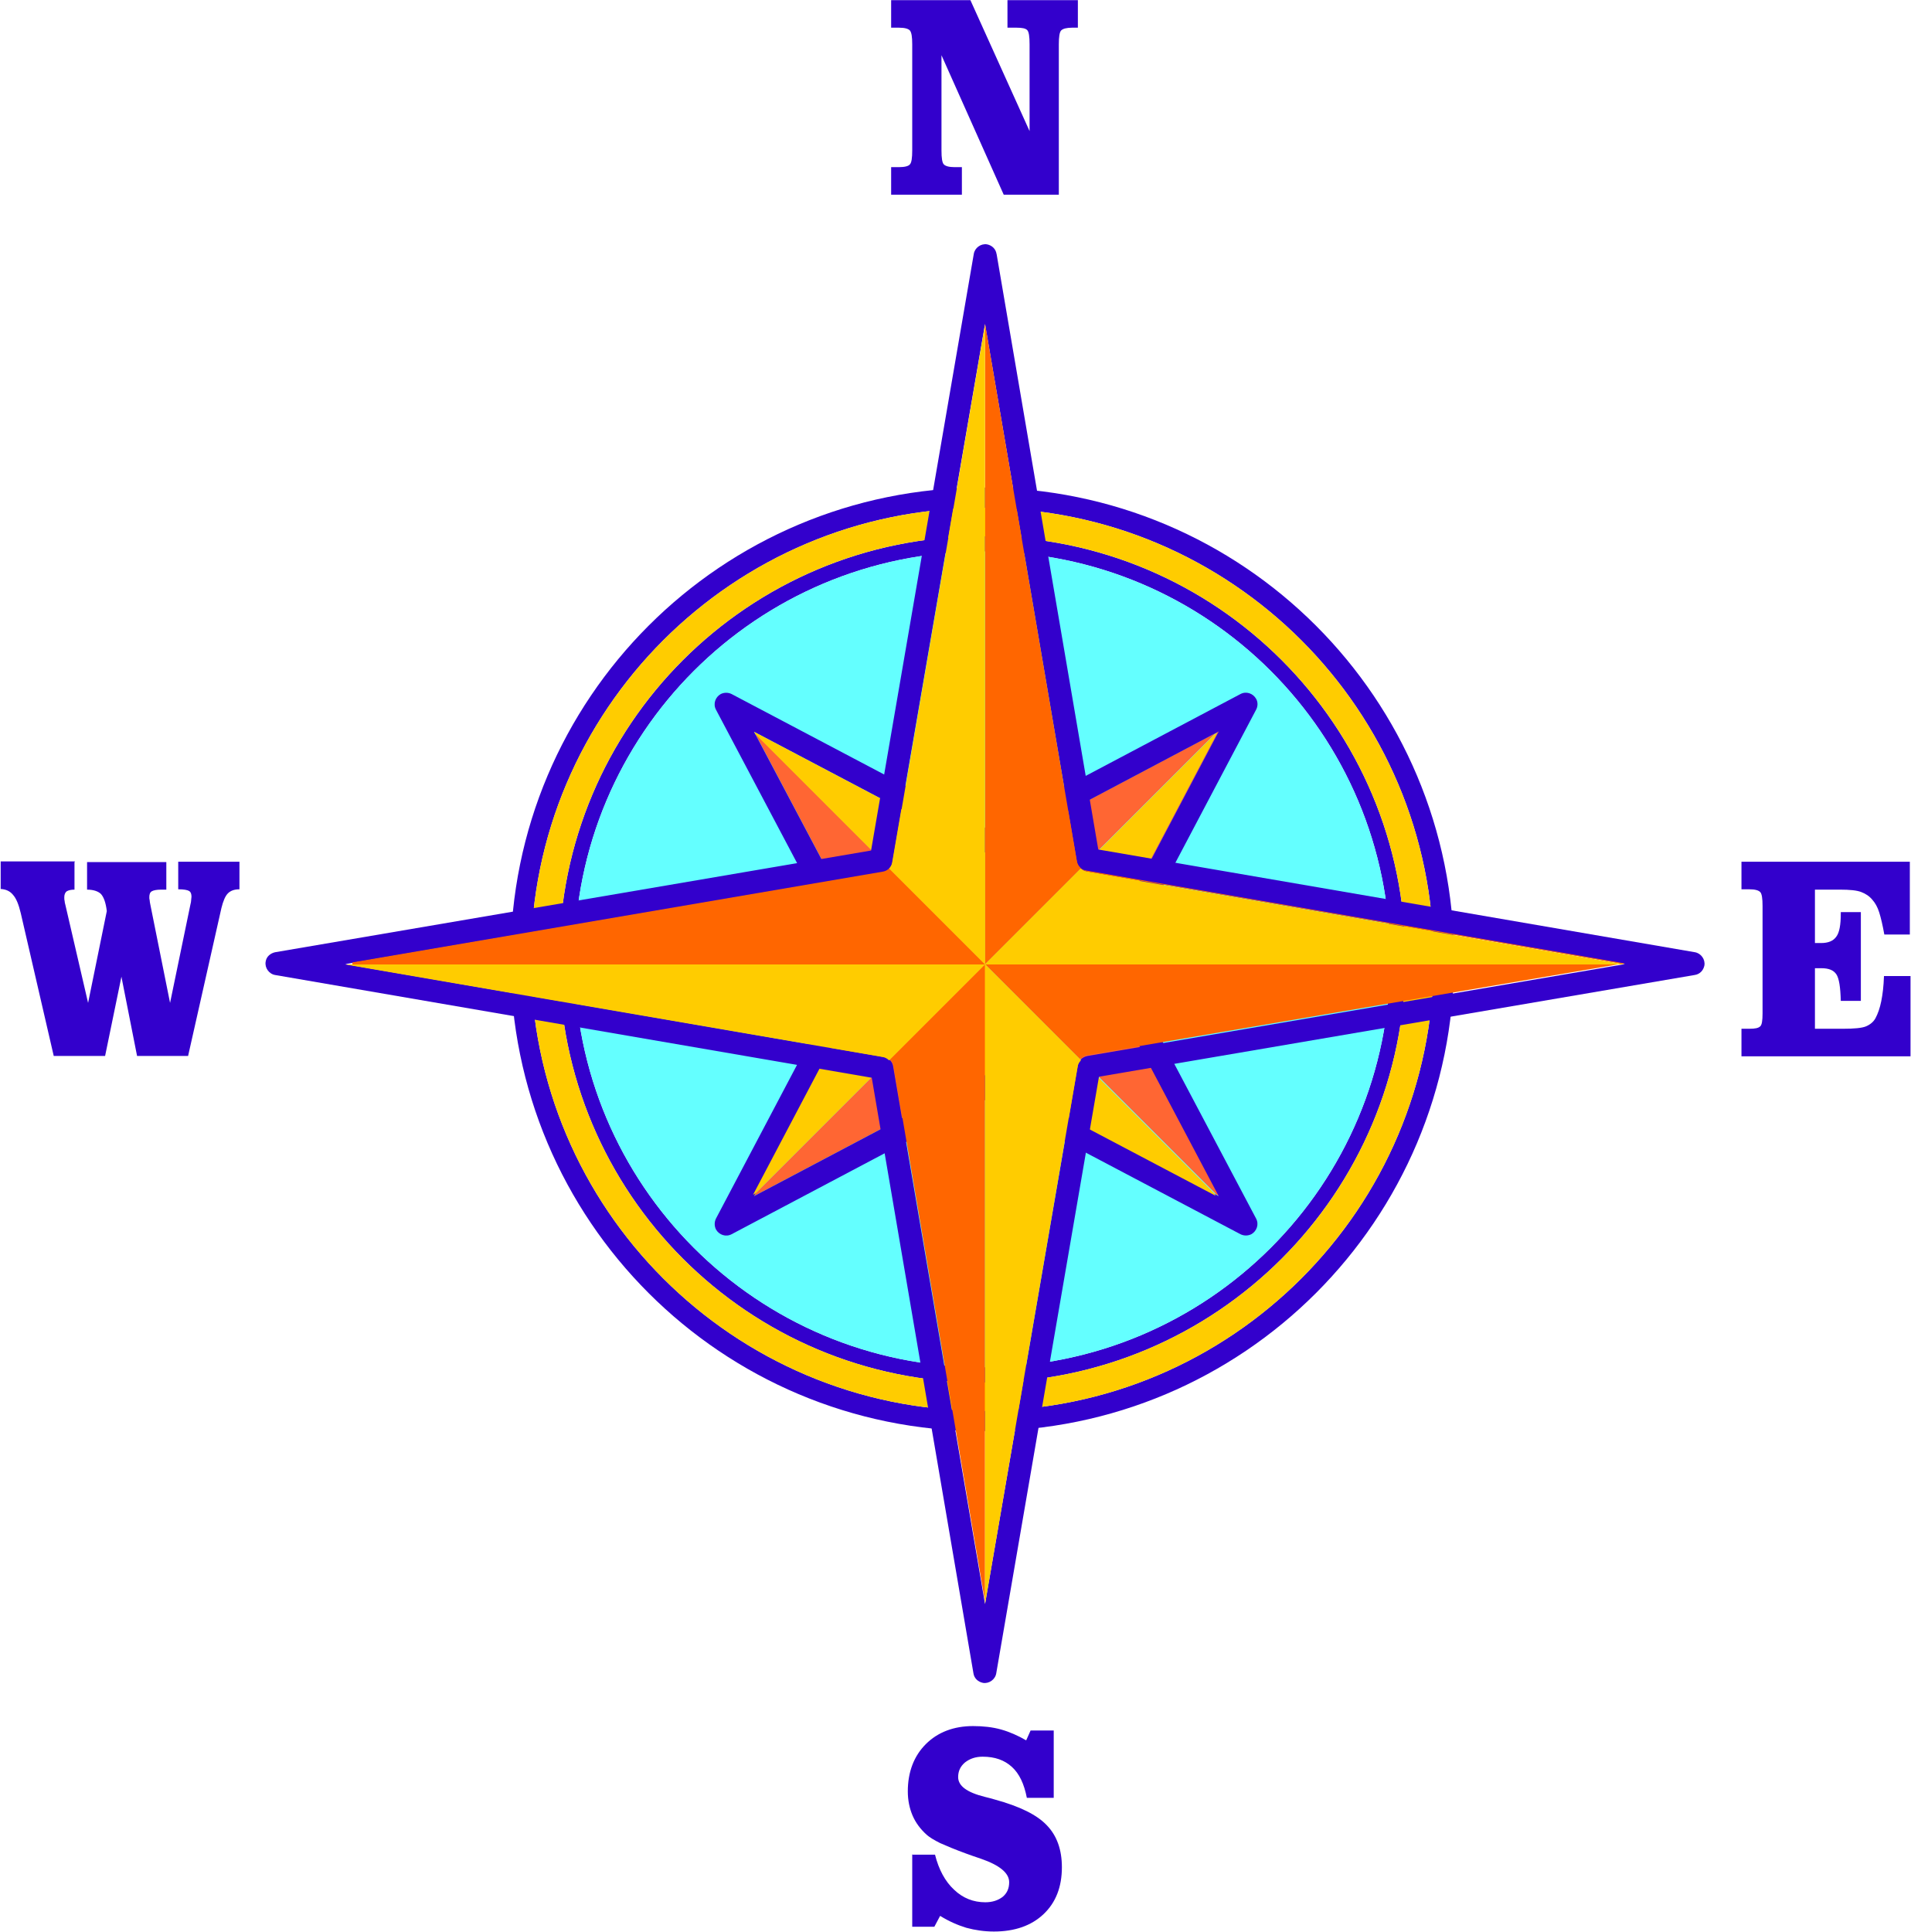
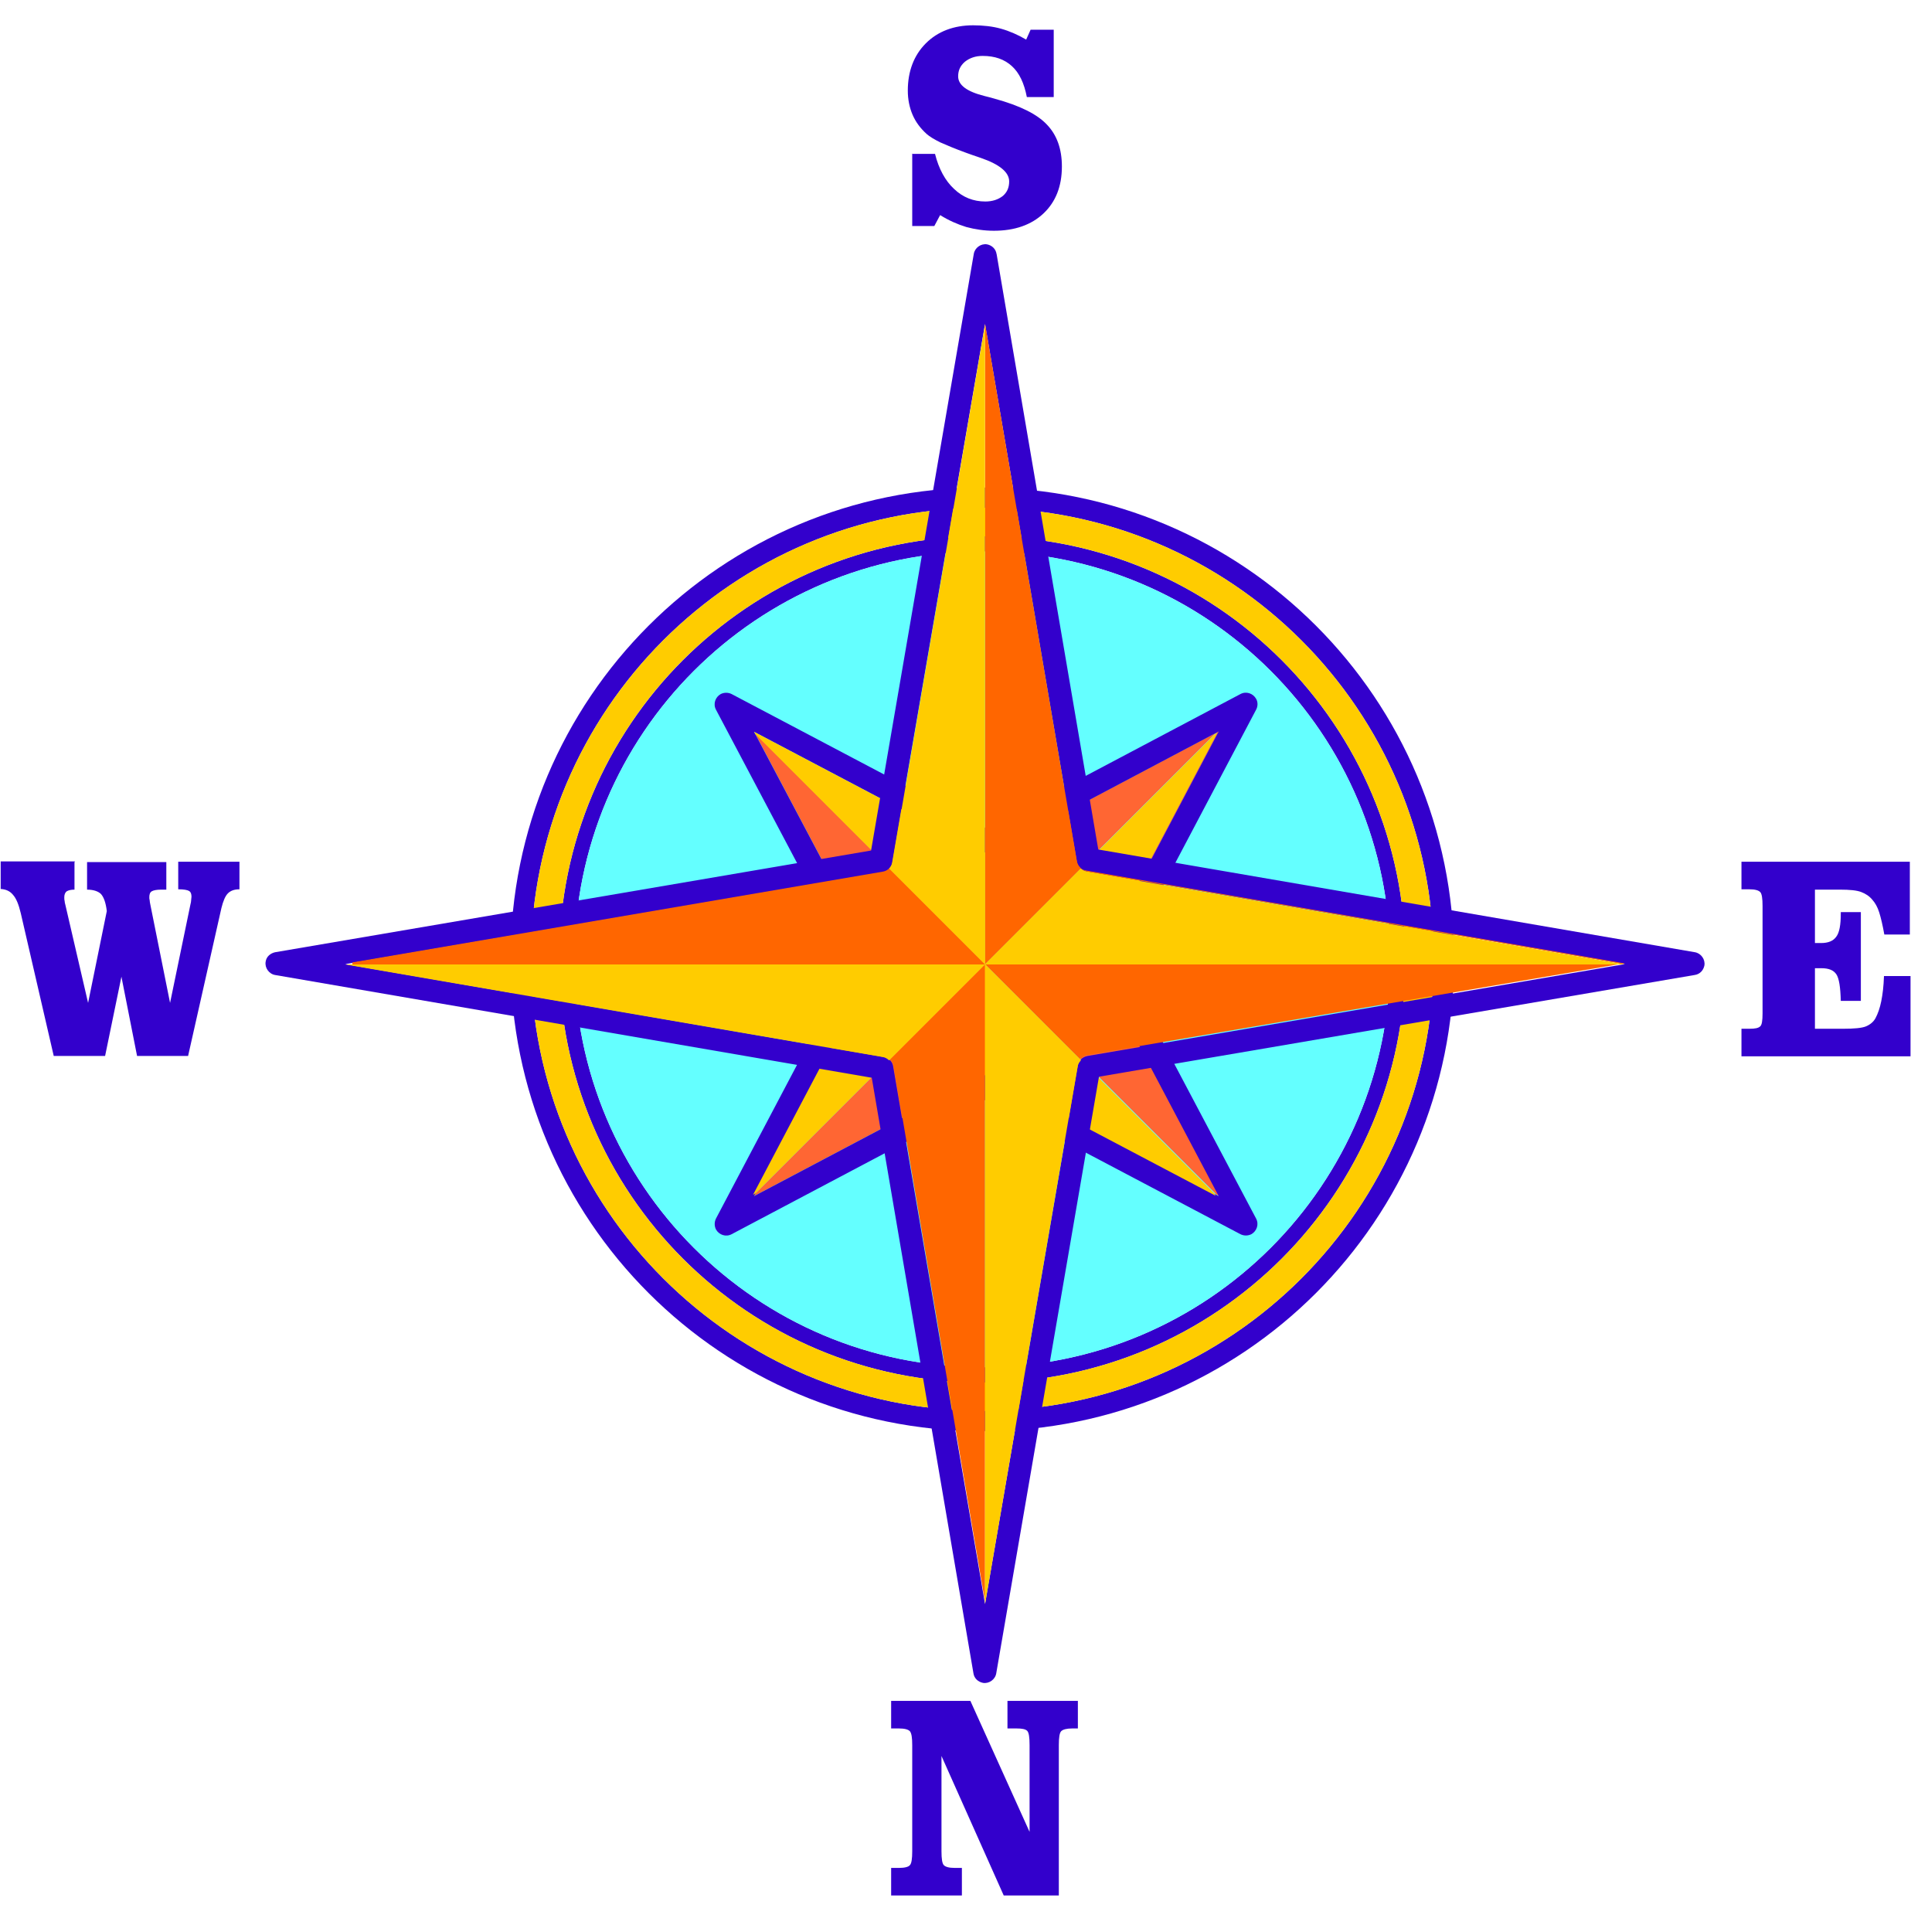
<svg xmlns="http://www.w3.org/2000/svg" xml:space="preserve" width="17.006in" height="17.193in" shape-rendering="geometricPrecision" text-rendering="geometricPrecision" image-rendering="optimizeQuality" fill-rule="evenodd" clip-rule="evenodd" viewBox="0 0 5.618 5.679">
  <g id="Layer_x0020_1">
-     <path fill="#3300CC" fill-rule="nonzero" d="M2.853 0l0.174 0.385 0 -0.255c0,-0.023 -0.002,-0.037 -0.007,-0.042 -0.005,-0.005 -0.015,-0.007 -0.031,-0.007l-0.027 0 0 -0.081 0.207 0 0 0.081 -0.017 0c-0.016,0 -0.027,0.003 -0.032,0.008 -0.005,0.005 -0.007,0.019 -0.007,0.041l0 0.442 -0.162 0 -0.183 -0.41 0 0.28c0,0.022 0.002,0.036 0.007,0.041 0.005,0.005 0.015,0.008 0.032,0.008l0.021 0 0 0.081 -0.208 0 0 -0.081 0.023 0c0.017,0 0.028,-0.003 0.032,-0.008 0.005,-0.005 0.007,-0.019 0.007,-0.041l0 -0.312c0,-0.022 -0.002,-0.035 -0.007,-0.041 -0.005,-0.005 -0.015,-0.008 -0.032,-0.008l-0.023 0 0 -0.081 0.233 0z" />
-     <path fill="#3300CC" fill-rule="nonzero" d="M2.681 5.452l0.068 0c0.011,0.044 0.03,0.079 0.056,0.103 0.026,0.025 0.057,0.037 0.092,0.037 0.021,0 0.038,-0.006 0.051,-0.016 0.013,-0.011 0.019,-0.025 0.019,-0.043 0,-0.027 -0.028,-0.05 -0.083,-0.069 -0.018,-0.006 -0.032,-0.011 -0.043,-0.015 -0.033,-0.012 -0.059,-0.023 -0.077,-0.031 -0.018,-0.009 -0.031,-0.017 -0.039,-0.024 -0.019,-0.017 -0.033,-0.036 -0.042,-0.057 -0.009,-0.021 -0.014,-0.045 -0.014,-0.071 0,-0.057 0.018,-0.104 0.053,-0.139 0.035,-0.035 0.082,-0.053 0.139,-0.053 0.029,0 0.057,0.003 0.082,0.01 0.025,0.007 0.05,0.018 0.074,0.032l0.013 -0.029 0.068 0 0 0.198 -0.079 0c-0.008,-0.041 -0.022,-0.071 -0.044,-0.091 -0.022,-0.02 -0.05,-0.03 -0.086,-0.03 -0.021,0 -0.038,0.006 -0.052,0.017 -0.014,0.012 -0.02,0.026 -0.02,0.043 0,0.026 0.026,0.045 0.078,0.058 0.013,0.003 0.023,0.006 0.03,0.008 0.073,0.02 0.124,0.045 0.153,0.076 0.029,0.03 0.044,0.071 0.044,0.123 0,0.058 -0.018,0.104 -0.054,0.138 -0.036,0.034 -0.085,0.051 -0.146,0.051 -0.028,0 -0.055,-0.004 -0.081,-0.011 -0.026,-0.008 -0.051,-0.019 -0.077,-0.035l-0.017 0.032 -0.065 0 0 -0.213z" />
-     <path fill="#3300CC" fill-rule="nonzero" d="M5.615 2.534l0 0.213 -0.075 0c-0.005,-0.028 -0.01,-0.049 -0.015,-0.065 -0.005,-0.016 -0.012,-0.028 -0.02,-0.037 -0.009,-0.011 -0.02,-0.018 -0.033,-0.023 -0.013,-0.005 -0.034,-0.007 -0.062,-0.007l-0.014 0 -0.06 0 0 0.157 0.018 0c0.021,0 0.036,-0.006 0.045,-0.019 0.009,-0.012 0.013,-0.035 0.013,-0.067l0 -0.005 0.059 0 0 0.261 -0.059 0c-0.001,-0.04 -0.005,-0.066 -0.013,-0.078 -0.008,-0.012 -0.022,-0.018 -0.044,-0.018l-0.019 0 0 0.178 0.083 0c0.032,0 0.055,-0.002 0.067,-0.007 0.012,-0.005 0.022,-0.013 0.028,-0.024 0.007,-0.013 0.013,-0.03 0.017,-0.05 0.004,-0.02 0.007,-0.044 0.008,-0.074l0.078 0 0 0.236 -0.497 0 0 -0.081 0.024 0c0.016,0 0.026,-0.002 0.031,-0.007 0.005,-0.004 0.007,-0.017 0.007,-0.038l0 -0.004 0 -0.312c0,-0.022 -0.002,-0.036 -0.007,-0.041 -0.005,-0.005 -0.015,-0.008 -0.032,-0.008l-0.023 0 0 -0.081 0.495 0z" />
-     <path fill="#3300CC" fill-rule="nonzero" d="M0.219 2.534l0 0.081c-0.011,0 -0.018,0.002 -0.023,0.005 -0.004,0.003 -0.007,0.009 -0.007,0.017 0,0.004 0,0.008 0.001,0.011 0,0.004 0.001,0.007 0.002,0.011l0.067 0.289 0.055 -0.27c-0.003,-0.025 -0.009,-0.041 -0.017,-0.05 -0.008,-0.008 -0.022,-0.013 -0.041,-0.013l0 -0.081 0.233 0 0 0.081 -0.015 0c-0.014,0 -0.023,0.002 -0.028,0.005 -0.005,0.003 -0.007,0.009 -0.007,0.017 0,0.003 0,0.006 0.001,0.009 0,0.003 0.001,0.008 0.002,0.013l0.058 0.289 0.06 -0.29c0.001,-0.004 0.002,-0.008 0.002,-0.012 0,-0.004 0.001,-0.007 0.001,-0.01 0,-0.008 -0.002,-0.014 -0.007,-0.017 -0.005,-0.003 -0.015,-0.005 -0.032,-0.005l0 -0.081 0.18 0 0 0.081c-0.015,0 -0.026,0.004 -0.034,0.012 -0.008,0.008 -0.014,0.023 -0.019,0.043l-0.098 0.435 -0.15 0 -0.046 -0.233 -0.048 0.233 -0.151 0 -0.097 -0.42c-0.006,-0.025 -0.013,-0.043 -0.023,-0.054 -0.009,-0.011 -0.021,-0.016 -0.036,-0.017l0 -0.081 0.219 0z" />
+     <path fill="#3300CC" style="transform:translate(0px, 5px)" fill-rule="nonzero" d="M2.853 0l0.174 0.385 0 -0.255c0,-0.023 -0.002,-0.037 -0.007,-0.042 -0.005,-0.005 -0.015,-0.007 -0.031,-0.007l-0.027 0 0 -0.081 0.207 0 0 0.081 -0.017 0c-0.016,0 -0.027,0.003 -0.032,0.008 -0.005,0.005 -0.007,0.019 -0.007,0.041l0 0.442 -0.162 0 -0.183 -0.41 0 0.28c0,0.022 0.002,0.036 0.007,0.041 0.005,0.005 0.015,0.008 0.032,0.008l0.021 0 0 0.081 -0.208 0 0 -0.081 0.023 0c0.017,0 0.028,-0.003 0.032,-0.008 0.005,-0.005 0.007,-0.019 0.007,-0.041l0 -0.312c0,-0.022 -0.002,-0.035 -0.007,-0.041 -0.005,-0.005 -0.015,-0.008 -0.032,-0.008l-0.023 0 0 -0.081 0.233 0z" />
+     <path fill="#3300CC" style="transform:translate(0px, -5px)" fill-rule="nonzero" d="M2.681 5.452l0.068 0c0.011,0.044 0.03,0.079 0.056,0.103 0.026,0.025 0.057,0.037 0.092,0.037 0.021,0 0.038,-0.006 0.051,-0.016 0.013,-0.011 0.019,-0.025 0.019,-0.043 0,-0.027 -0.028,-0.05 -0.083,-0.069 -0.018,-0.006 -0.032,-0.011 -0.043,-0.015 -0.033,-0.012 -0.059,-0.023 -0.077,-0.031 -0.018,-0.009 -0.031,-0.017 -0.039,-0.024 -0.019,-0.017 -0.033,-0.036 -0.042,-0.057 -0.009,-0.021 -0.014,-0.045 -0.014,-0.071 0,-0.057 0.018,-0.104 0.053,-0.139 0.035,-0.035 0.082,-0.053 0.139,-0.053 0.029,0 0.057,0.003 0.082,0.01 0.025,0.007 0.05,0.018 0.074,0.032l0.013 -0.029 0.068 0 0 0.198 -0.079 0c-0.008,-0.041 -0.022,-0.071 -0.044,-0.091 -0.022,-0.02 -0.05,-0.03 -0.086,-0.03 -0.021,0 -0.038,0.006 -0.052,0.017 -0.014,0.012 -0.02,0.026 -0.02,0.043 0,0.026 0.026,0.045 0.078,0.058 0.013,0.003 0.023,0.006 0.03,0.008 0.073,0.02 0.124,0.045 0.153,0.076 0.029,0.03 0.044,0.071 0.044,0.123 0,0.058 -0.018,0.104 -0.054,0.138 -0.036,0.034 -0.085,0.051 -0.146,0.051 -0.028,0 -0.055,-0.004 -0.081,-0.011 -0.026,-0.008 -0.051,-0.019 -0.077,-0.035l-0.017 0.032 -0.065 0 0 -0.213z" />
+     <path fill="#3300CC" style="transform:translate(0px, 0px)" fill-rule="nonzero" d="M5.615 2.534l0 0.213 -0.075 0c-0.005,-0.028 -0.01,-0.049 -0.015,-0.065 -0.005,-0.016 -0.012,-0.028 -0.02,-0.037 -0.009,-0.011 -0.02,-0.018 -0.033,-0.023 -0.013,-0.005 -0.034,-0.007 -0.062,-0.007l-0.014 0 -0.06 0 0 0.157 0.018 0c0.021,0 0.036,-0.006 0.045,-0.019 0.009,-0.012 0.013,-0.035 0.013,-0.067l0 -0.005 0.059 0 0 0.261 -0.059 0c-0.001,-0.04 -0.005,-0.066 -0.013,-0.078 -0.008,-0.012 -0.022,-0.018 -0.044,-0.018l-0.019 0 0 0.178 0.083 0c0.032,0 0.055,-0.002 0.067,-0.007 0.012,-0.005 0.022,-0.013 0.028,-0.024 0.007,-0.013 0.013,-0.03 0.017,-0.05 0.004,-0.02 0.007,-0.044 0.008,-0.074l0.078 0 0 0.236 -0.497 0 0 -0.081 0.024 0c0.016,0 0.026,-0.002 0.031,-0.007 0.005,-0.004 0.007,-0.017 0.007,-0.038l0 -0.004 0 -0.312c0,-0.022 -0.002,-0.036 -0.007,-0.041 -0.005,-0.005 -0.015,-0.008 -0.032,-0.008l-0.023 0 0 -0.081 0.495 0z" />
+     <path fill="#3300CC" style="transform:translate(0px, 0px)" fill-rule="nonzero" d="M0.219 2.534l0 0.081c-0.011,0 -0.018,0.002 -0.023,0.005 -0.004,0.003 -0.007,0.009 -0.007,0.017 0,0.004 0,0.008 0.001,0.011 0,0.004 0.001,0.007 0.002,0.011l0.067 0.289 0.055 -0.27c-0.003,-0.025 -0.009,-0.041 -0.017,-0.05 -0.008,-0.008 -0.022,-0.013 -0.041,-0.013l0 -0.081 0.233 0 0 0.081 -0.015 0c-0.014,0 -0.023,0.002 -0.028,0.005 -0.005,0.003 -0.007,0.009 -0.007,0.017 0,0.003 0,0.006 0.001,0.009 0,0.003 0.001,0.008 0.002,0.013l0.058 0.289 0.06 -0.29c0.001,-0.004 0.002,-0.008 0.002,-0.012 0,-0.004 0.001,-0.007 0.001,-0.01 0,-0.008 -0.002,-0.014 -0.007,-0.017 -0.005,-0.003 -0.015,-0.005 -0.032,-0.005l0 -0.081 0.18 0 0 0.081c-0.015,0 -0.026,0.004 -0.034,0.012 -0.008,0.008 -0.014,0.023 -0.019,0.043l-0.098 0.435 -0.15 0 -0.046 -0.233 -0.048 0.233 -0.151 0 -0.097 -0.42c-0.006,-0.025 -0.013,-0.043 -0.023,-0.054 -0.009,-0.011 -0.021,-0.016 -0.036,-0.017l0 -0.081 0.219 0z" />
    <path fill="#3300CC" fill-rule="nonzero" d="M2.888 1.433l1.43054e-005 0 0 0c0.383,3.90147e-006 0.73,0.155 0.981,0.406 0.251,0.251 0.406,0.598 0.406,0.981l0 0 0 3.12117e-005 0 1.56059e-005 -0 0c-3.90147e-006,0.383 -0.155,0.73 -0.406,0.981 -0.251,0.251 -0.598,0.406 -0.981,0.406l0 0 -3.12117e-005 0 -1.56059e-005 0 0 -0c-0.383,-3.90147e-006 -0.73,-0.155 -0.981,-0.406 -0.251,-0.251 -0.406,-0.598 -0.406,-0.981l-0 0 0 -3.25122e-005 0 -1.43054e-005 0 0c3.90147e-006,-0.383 0.155,-0.73 0.406,-0.981 0.251,-0.251 0.598,-0.406 0.981,-0.406l0 -0 3.25122e-005 0zm1.43054e-005 0.06l0 0 -1.43054e-005 0 -3.25122e-005 0 0 -0c-0.366,5.20195e-006 -0.698,0.149 -0.938,0.389 -0.24,0.24 -0.389,0.572 -0.389,0.938l0 0 0 1.43054e-005 0 3.25122e-005 -0 0c6.50244e-006,0.366 0.149,0.698 0.389,0.938 0.24,0.24 0.572,0.389 0.938,0.389l0 -0 1.56059e-005 0 3.12117e-005 0 0 0c0.366,-6.50244e-006 0.698,-0.149 0.938,-0.389 0.24,-0.24 0.389,-0.572 0.389,-0.938l-0 0 0 -1.56059e-005 0 -3.12117e-005 0 0c-6.50244e-006,-0.366 -0.149,-0.698 -0.389,-0.938 -0.24,-0.24 -0.572,-0.389 -0.938,-0.389z" />
    <path fill="#3300CC" fill-rule="nonzero" d="M2.888 1.576l1.43054e-005 0 0 8.97337e-005c0.344,3.90147e-006 0.655,0.139 0.88,0.364 0.225,0.225 0.364,0.536 0.364,0.88l8.97337e-005 0 0 3.12117e-005 0 1.56059e-005 -8.97337e-005 0c-3.90147e-006,0.344 -0.139,0.655 -0.364,0.88 -0.225,0.225 -0.536,0.364 -0.88,0.364l0 8.97337e-005 -3.12117e-005 0 -1.56059e-005 0 0 -8.97337e-005c-0.344,-3.90147e-006 -0.655,-0.139 -0.88,-0.364 -0.225,-0.225 -0.364,-0.536 -0.364,-0.88l-8.97337e-005 0 0 -3.25122e-005 0 -1.43054e-005 8.97337e-005 0c3.90147e-006,-0.344 0.139,-0.655 0.364,-0.88 0.225,-0.225 0.536,-0.364 0.88,-0.364l0 -8.97337e-005 3.25122e-005 0zm1.43054e-005 0.045l0 8.97337e-005 -1.43054e-005 0 -3.25122e-005 0 0 -8.97337e-005c-0.331,6.50244e-006 -0.631,0.134 -0.848,0.351 -0.217,0.217 -0.351,0.517 -0.351,0.848l8.97337e-005 0 0 1.43054e-005 0 3.25122e-005 -8.97337e-005 0c6.50244e-006,0.331 0.134,0.631 0.351,0.848 0.217,0.217 0.517,0.351 0.848,0.351l0 -8.97337e-005 1.56059e-005 0 3.12117e-005 0 0 8.97337e-005c0.331,-5.20195e-006 0.631,-0.134 0.848,-0.351 0.217,-0.217 0.351,-0.517 0.351,-0.848l-8.97337e-005 0 0 -1.56059e-005 0 -3.12117e-005 8.97337e-005 0c-6.50244e-006,-0.331 -0.134,-0.631 -0.351,-0.848 -0.217,-0.217 -0.517,-0.351 -0.848,-0.351z" />
    <path fill="#FFCC00" d="M2.888 1.493l-4.68176e-005 0c-0.366,5.20195e-006 -0.698,0.149 -0.938,0.389 -0.24,0.24 -0.389,0.572 -0.389,0.938l0 4.68176e-005c6.50244e-006,0.366 0.149,0.698 0.389,0.938 0.24,0.24 0.572,0.389 0.938,0.389l4.68176e-005 0c0.366,-6.50244e-006 0.698,-0.149 0.938,-0.389 0.24,-0.24 0.389,-0.572 0.389,-0.938l0 -4.68176e-005c-6.50244e-006,-0.366 -0.149,-0.698 -0.389,-0.938 -0.24,-0.24 -0.572,-0.389 -0.938,-0.389zm0 0.083c0.344,3.90147e-006 0.655,0.139 0.88,0.364 0.225,0.225 0.364,0.536 0.364,0.88l0 4.68176e-005c-3.90147e-006,0.344 -0.139,0.655 -0.364,0.88 -0.225,0.225 -0.536,0.364 -0.88,0.364l-4.68176e-005 0c-0.344,-3.90147e-006 -0.655,-0.139 -0.88,-0.364 -0.225,-0.225 -0.364,-0.536 -0.364,-0.88l0 -4.68176e-005c3.90147e-006,-0.344 0.139,-0.655 0.364,-0.88 0.225,-0.225 0.536,-0.364 0.88,-0.364l4.68176e-005 0z" />
    <path fill="#64FFFF" d="M2.888 1.621l0 8.97337e-005 -1.43054e-005 0 -3.25122e-005 0 0 -8.97337e-005c-0.331,6.50244e-006 -0.631,0.134 -0.848,0.351 -0.217,0.217 -0.351,0.517 -0.351,0.848l8.97337e-005 0 0 1.43054e-005 0 3.25122e-005 -8.97337e-005 0c6.50244e-006,0.331 0.134,0.631 0.351,0.848 0.217,0.217 0.517,0.351 0.848,0.351l0 -8.97337e-005 1.56059e-005 0 3.12117e-005 0 0 8.97337e-005c0.331,-5.20195e-006 0.631,-0.134 0.848,-0.351 0.217,-0.217 0.351,-0.517 0.351,-0.848l-8.97337e-005 0 0 -1.56059e-005 0 -3.12117e-005 8.97337e-005 0c-6.50244e-006,-0.331 -0.134,-0.631 -0.351,-0.848 -0.217,-0.217 -0.517,-0.351 -0.848,-0.351z" />
    <path fill="#FF6633" d="M2.221 2.158l0.348 0.658c0.003,0.005 0.004,0.011 0.004,0.017l0.323 0 -0.674 0.674 -0.005 0.009 0.666 -0.352 3.90147e-006 5.20195e-006c0.005,-0.003 0.011,-0.004 0.018,-0.004 -0.001,-0 -0.003,-0.001 -0.004,-0.001l0 -0.327 0.675 0.675 0.002 0.003 0.01 0.005 -0.352 -0.666 2.60098e-006 0c-0.005,-0.01 -0.005,-0.021 -2.60098e-006,-0.032l0.352 -0.668 -0.665 0.352c-0.006,0.004 -0.014,0.005 -0.022,0.004l1.82068e-005 3.90147e-006 0 0.327 -0.675 -0.675zm0.667 0.346l-0.001 -0c0,0 0.001,0 0.001,0zm0.338 0.318l0.352 -0.668 -0.007 0.004 -0.675 0.675 0.327 0c0.001,-0.004 0.002,-0.007 0.004,-0.011z" />
    <path fill="#3300CC" fill-rule="nonzero" d="M2.151 2.04l0.749 0.395 0.747 -0.395c0.017,-0.009 0.037,-0.002 0.046,0.014 0.006,0.01 0.005,0.023 -0,0.032l-0.395 0.749 0.395 0.747c0.009,0.017 0.002,0.037 -0.014,0.046 -0.01,0.005 -0.022,0.005 -0.032,-0l-0.749 -0.395 -0.747 0.395c-0.017,0.009 -0.037,0.002 -0.046,-0.014 -0.005,-0.01 -0.005,-0.022 6.50244e-006,-0.032l-6.50244e-006 -3.90147e-006 0.395 -0.749 -0.395 -0.747c-0.009,-0.017 -0.002,-0.037 0.014,-0.046 0.01,-0.005 0.022,-0.005 0.032,2.60098e-006l0 -2.60098e-006zm0.734 0.463l-0.668 -0.352 0.352 0.665c0.005,0.01 0.006,0.022 0,0.032l-0.352 0.668 0.666 -0.352 3.90147e-006 5.20195e-006c0.01,-0.005 0.021,-0.005 0.032,-5.20195e-006l0.668 0.352 -0.352 -0.666 2.60098e-006 0c-0.005,-0.01 -0.005,-0.021 -2.60098e-006,-0.032l0.352 -0.668 -0.665 0.352c-0.01,0.005 -0.022,0.006 -0.032,0z" />
    <g id="_93173952">
      <path id="_72956832" fill="#FFCC00" d="M2.885 2.503l-0.668 -0.352 0.004 0.007 0.675 0.675 0 -0.327c-0.004,-0.001 -0.007,-0.002 -0.011,-0.004z" />
      <path id="_93414536" fill="#FFCC00" d="M2.566 2.844l-0.352 0.668 0.007 -0.004 0.675 -0.675 -0.327 0c-0.001,0.004 -0.002,0.007 -0.004,0.011z" />
      <path id="_111101744" fill="#FFCC00" d="M2.906 3.163l0.668 0.352 -0.004 -0.007 -0.675 -0.675 0 0.327c0.004,0.001 0.007,0.002 0.011,0.004z" />
      <path id="_93176752" fill="#FFCC00" d="M3.226 2.823l0.352 -0.668 -0.007 0.004 -0.675 0.675 0.327 0c0.001,-0.004 0.002,-0.007 0.004,-0.011z" />
    </g>
    <path fill="#3300CC" fill-rule="nonzero" d="M2.93 0.746l0.299 1.751 1.754 0.302c0.018,0.003 0.031,0.021 0.028,0.039 -0.003,0.015 -0.014,0.026 -0.029,0.028l-1.751 0.299 -0.302 1.754c-0.003,0.018 -0.021,0.031 -0.039,0.028 -0.015,-0.003 -0.026,-0.014 -0.028,-0.028l-0.299 -1.751 -1.754 -0.302c-0.018,-0.003 -0.031,-0.021 -0.028,-0.039 0.002,-0.015 0.014,-0.025 0.028,-0.028l1.752 -0.299 0.302 -1.754c0.003,-0.018 0.021,-0.031 0.039,-0.028 0.015,0.003 0.026,0.014 0.028,0.029zm0.236 1.786l-0.27 -1.58 -0.273 1.583c-0.002,0.014 -0.013,0.026 -0.028,0.029l-1.58 0.27 1.583 0.273c0.014,0.002 0.026,0.013 0.028,0.028l0.27 1.58 0.273 -1.583c0.002,-0.014 0.013,-0.025 0.028,-0.028l1.58 -0.27 -1.583 -0.273c-0.014,-0.002 -0.026,-0.013 -0.028,-0.028z" />
    <path fill="#FF6600" d="M2.896 4.713l0.272 -1.577c0,-0.002 0.001,-0.003 0.001,-0.005l-0.273 1.582 -0 -0.001z" />
    <path fill="#FF6600" d="M2.617 3.114l0.279 -0.279 -1.86 0 0 -0.006 1.56 -0.267c0.007,-0.001 0.014,-0.005 0.019,-0.01l-0.001 0.001 0.282 0.282 0 -1.881 0 -0.003 0.27 1.58c0.003,0.015 0.014,0.026 0.028,0.028l1.583 0.273 -0.008 0.001 -1.572 -0.271c-0.007,-0.001 -0.014,-0.005 -0.019,-0.01l-0.282 0.282 1.865 0 -1.564 0.267c-0.009,0.001 -0.016,0.006 -0.021,0.013l-0.28 -0.28 0 1.874 -0.269 -1.576c-0.001,-0.007 -0.005,-0.014 -0.01,-0.019z" />
    <g id="_93177064">
      <path id="_93174336" fill="#FFCC00" d="M2.896 0.954l-0.272 1.58c-0.001,0.007 -0.005,0.014 -0.01,0.019l0.282 0.282 0 -1.881z" />
      <path id="_93414920" fill="#FFCC00" d="M1.015 2.835l1.58 0.272c0.007,0.001 0.014,0.005 0.019,0.01l0.282 -0.282 -1.881 0z" />
      <path id="_93174968" fill="#FFCC00" d="M2.896 4.716l0.272 -1.58c0.001,-0.007 0.005,-0.014 0.01,-0.019l-0.282 -0.282 0 1.881z" />
      <path id="_93175640" fill="#FFCC00" d="M4.777 2.835l-1.58 -0.272c-0.007,-0.001 -0.014,-0.005 -0.019,-0.01l-0.282 0.282 1.881 0z" />
    </g>
  </g>
</svg>
